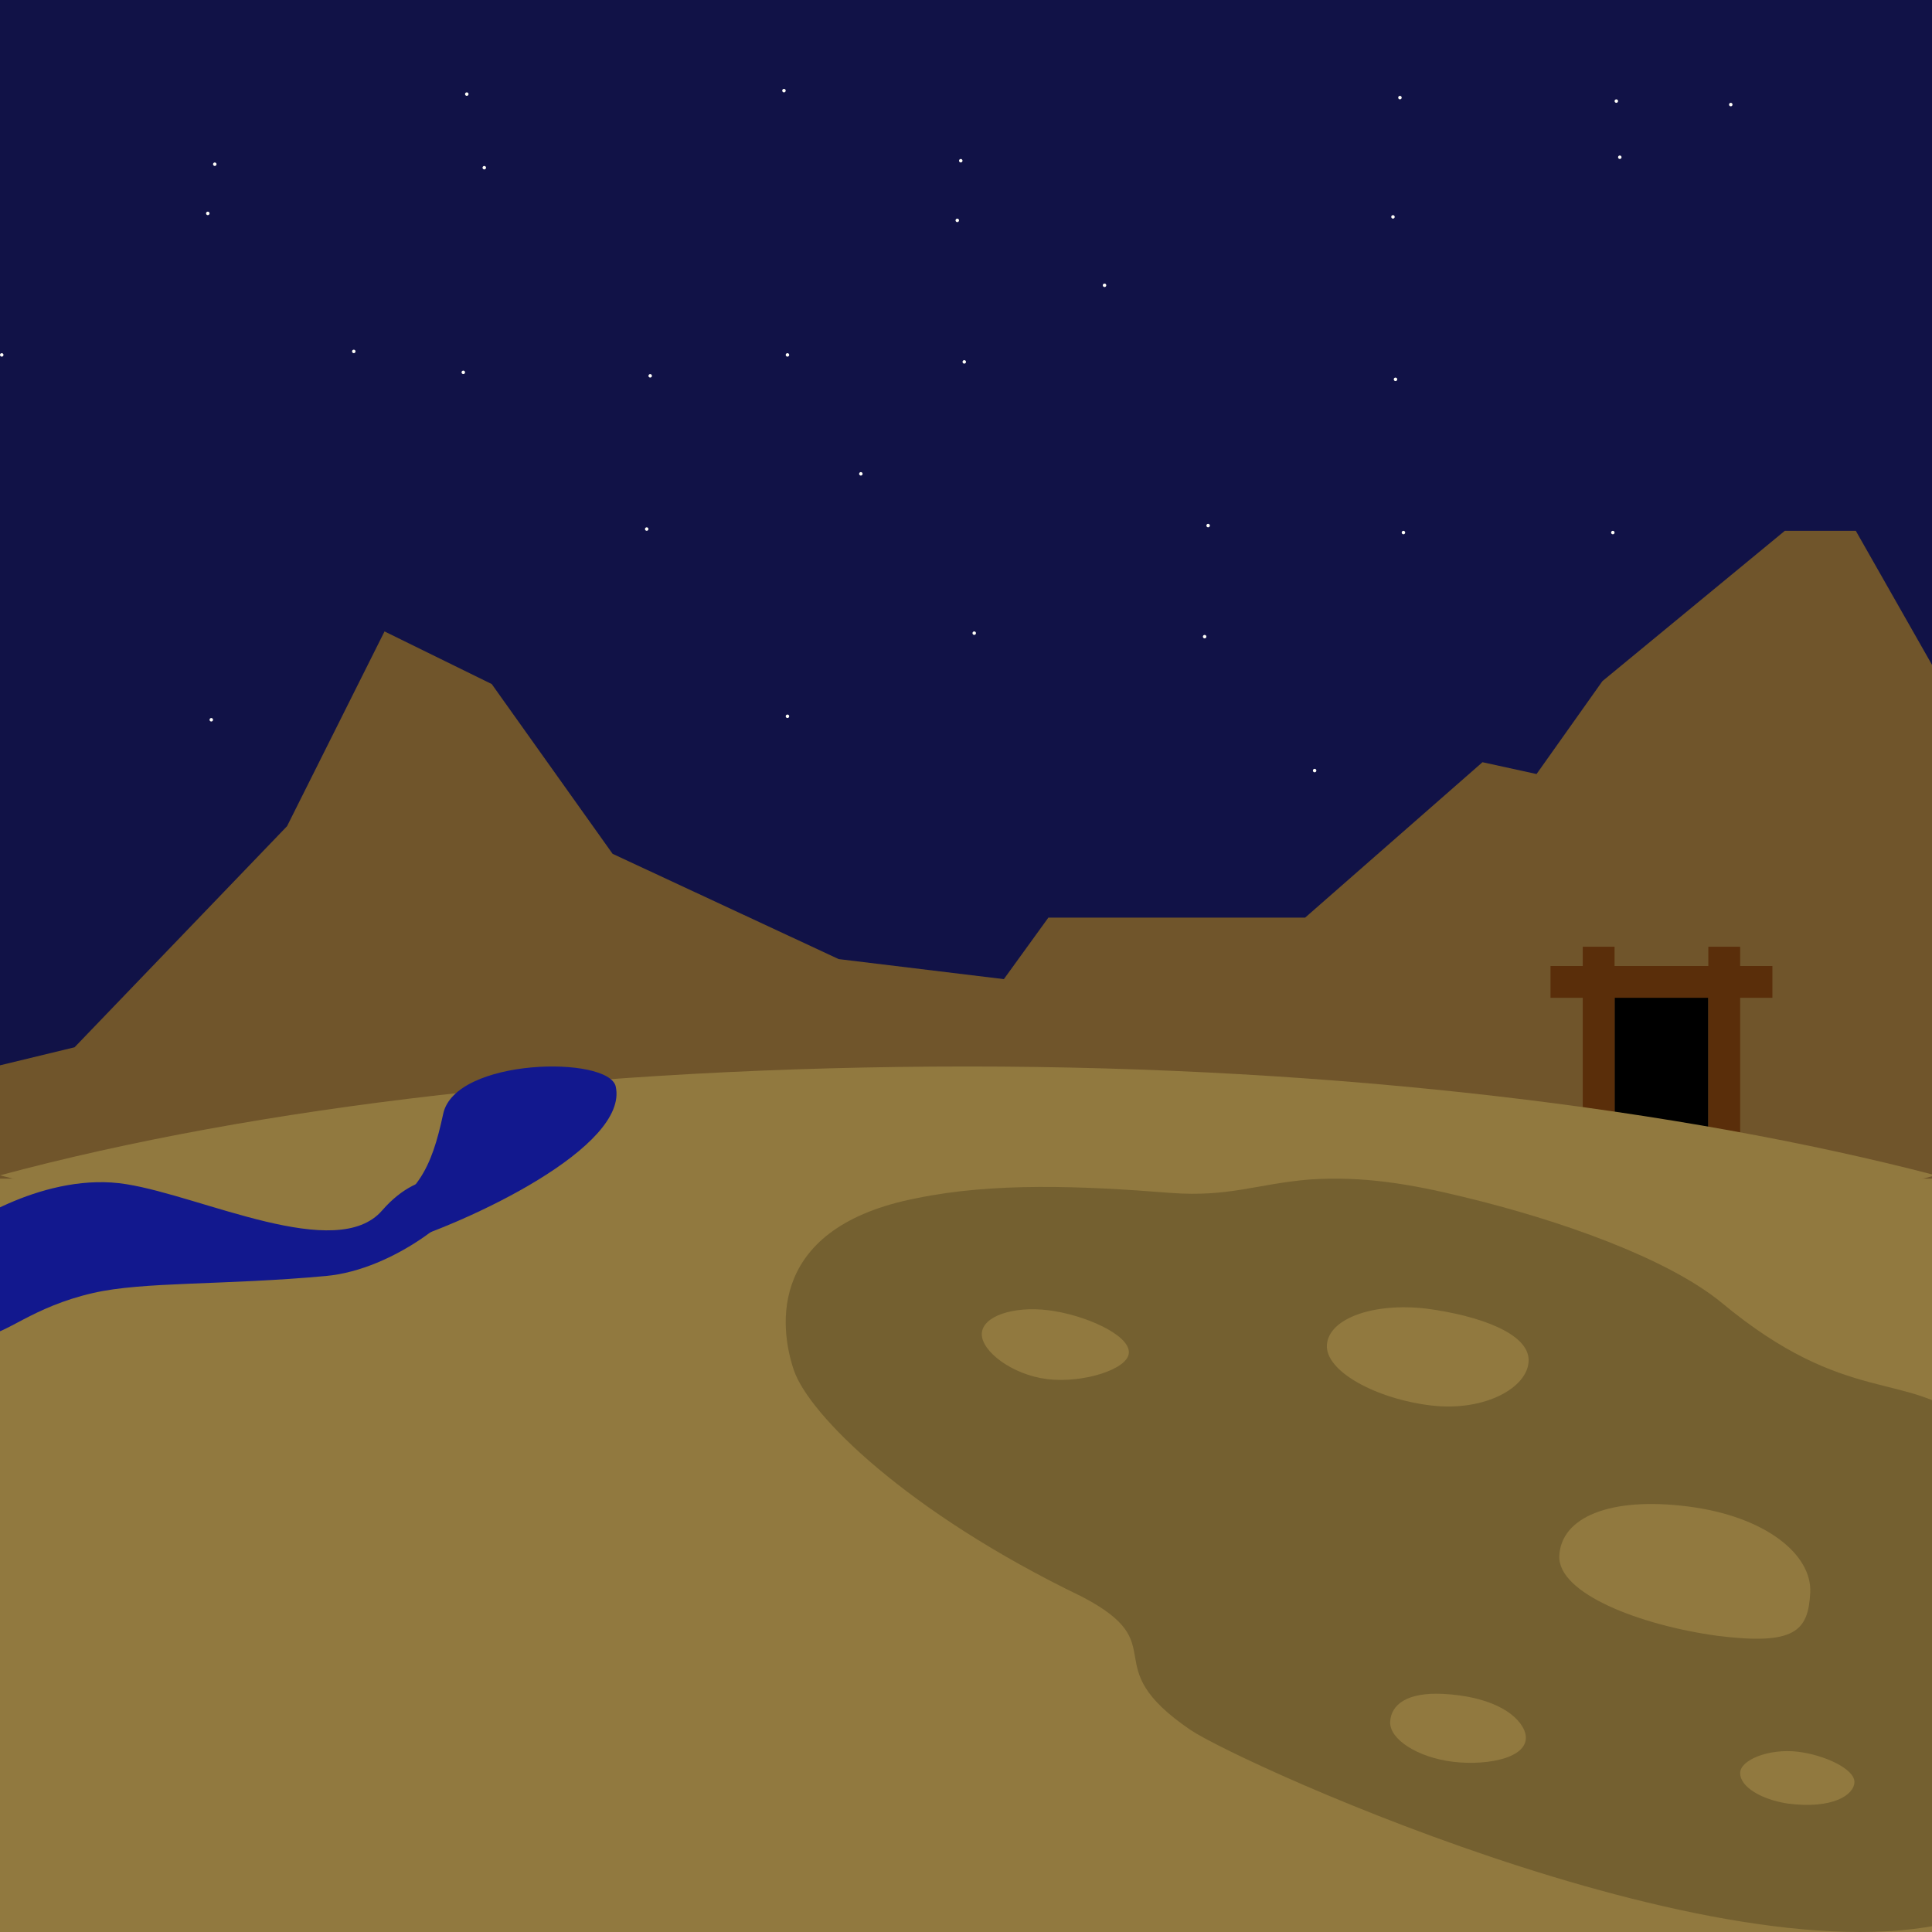
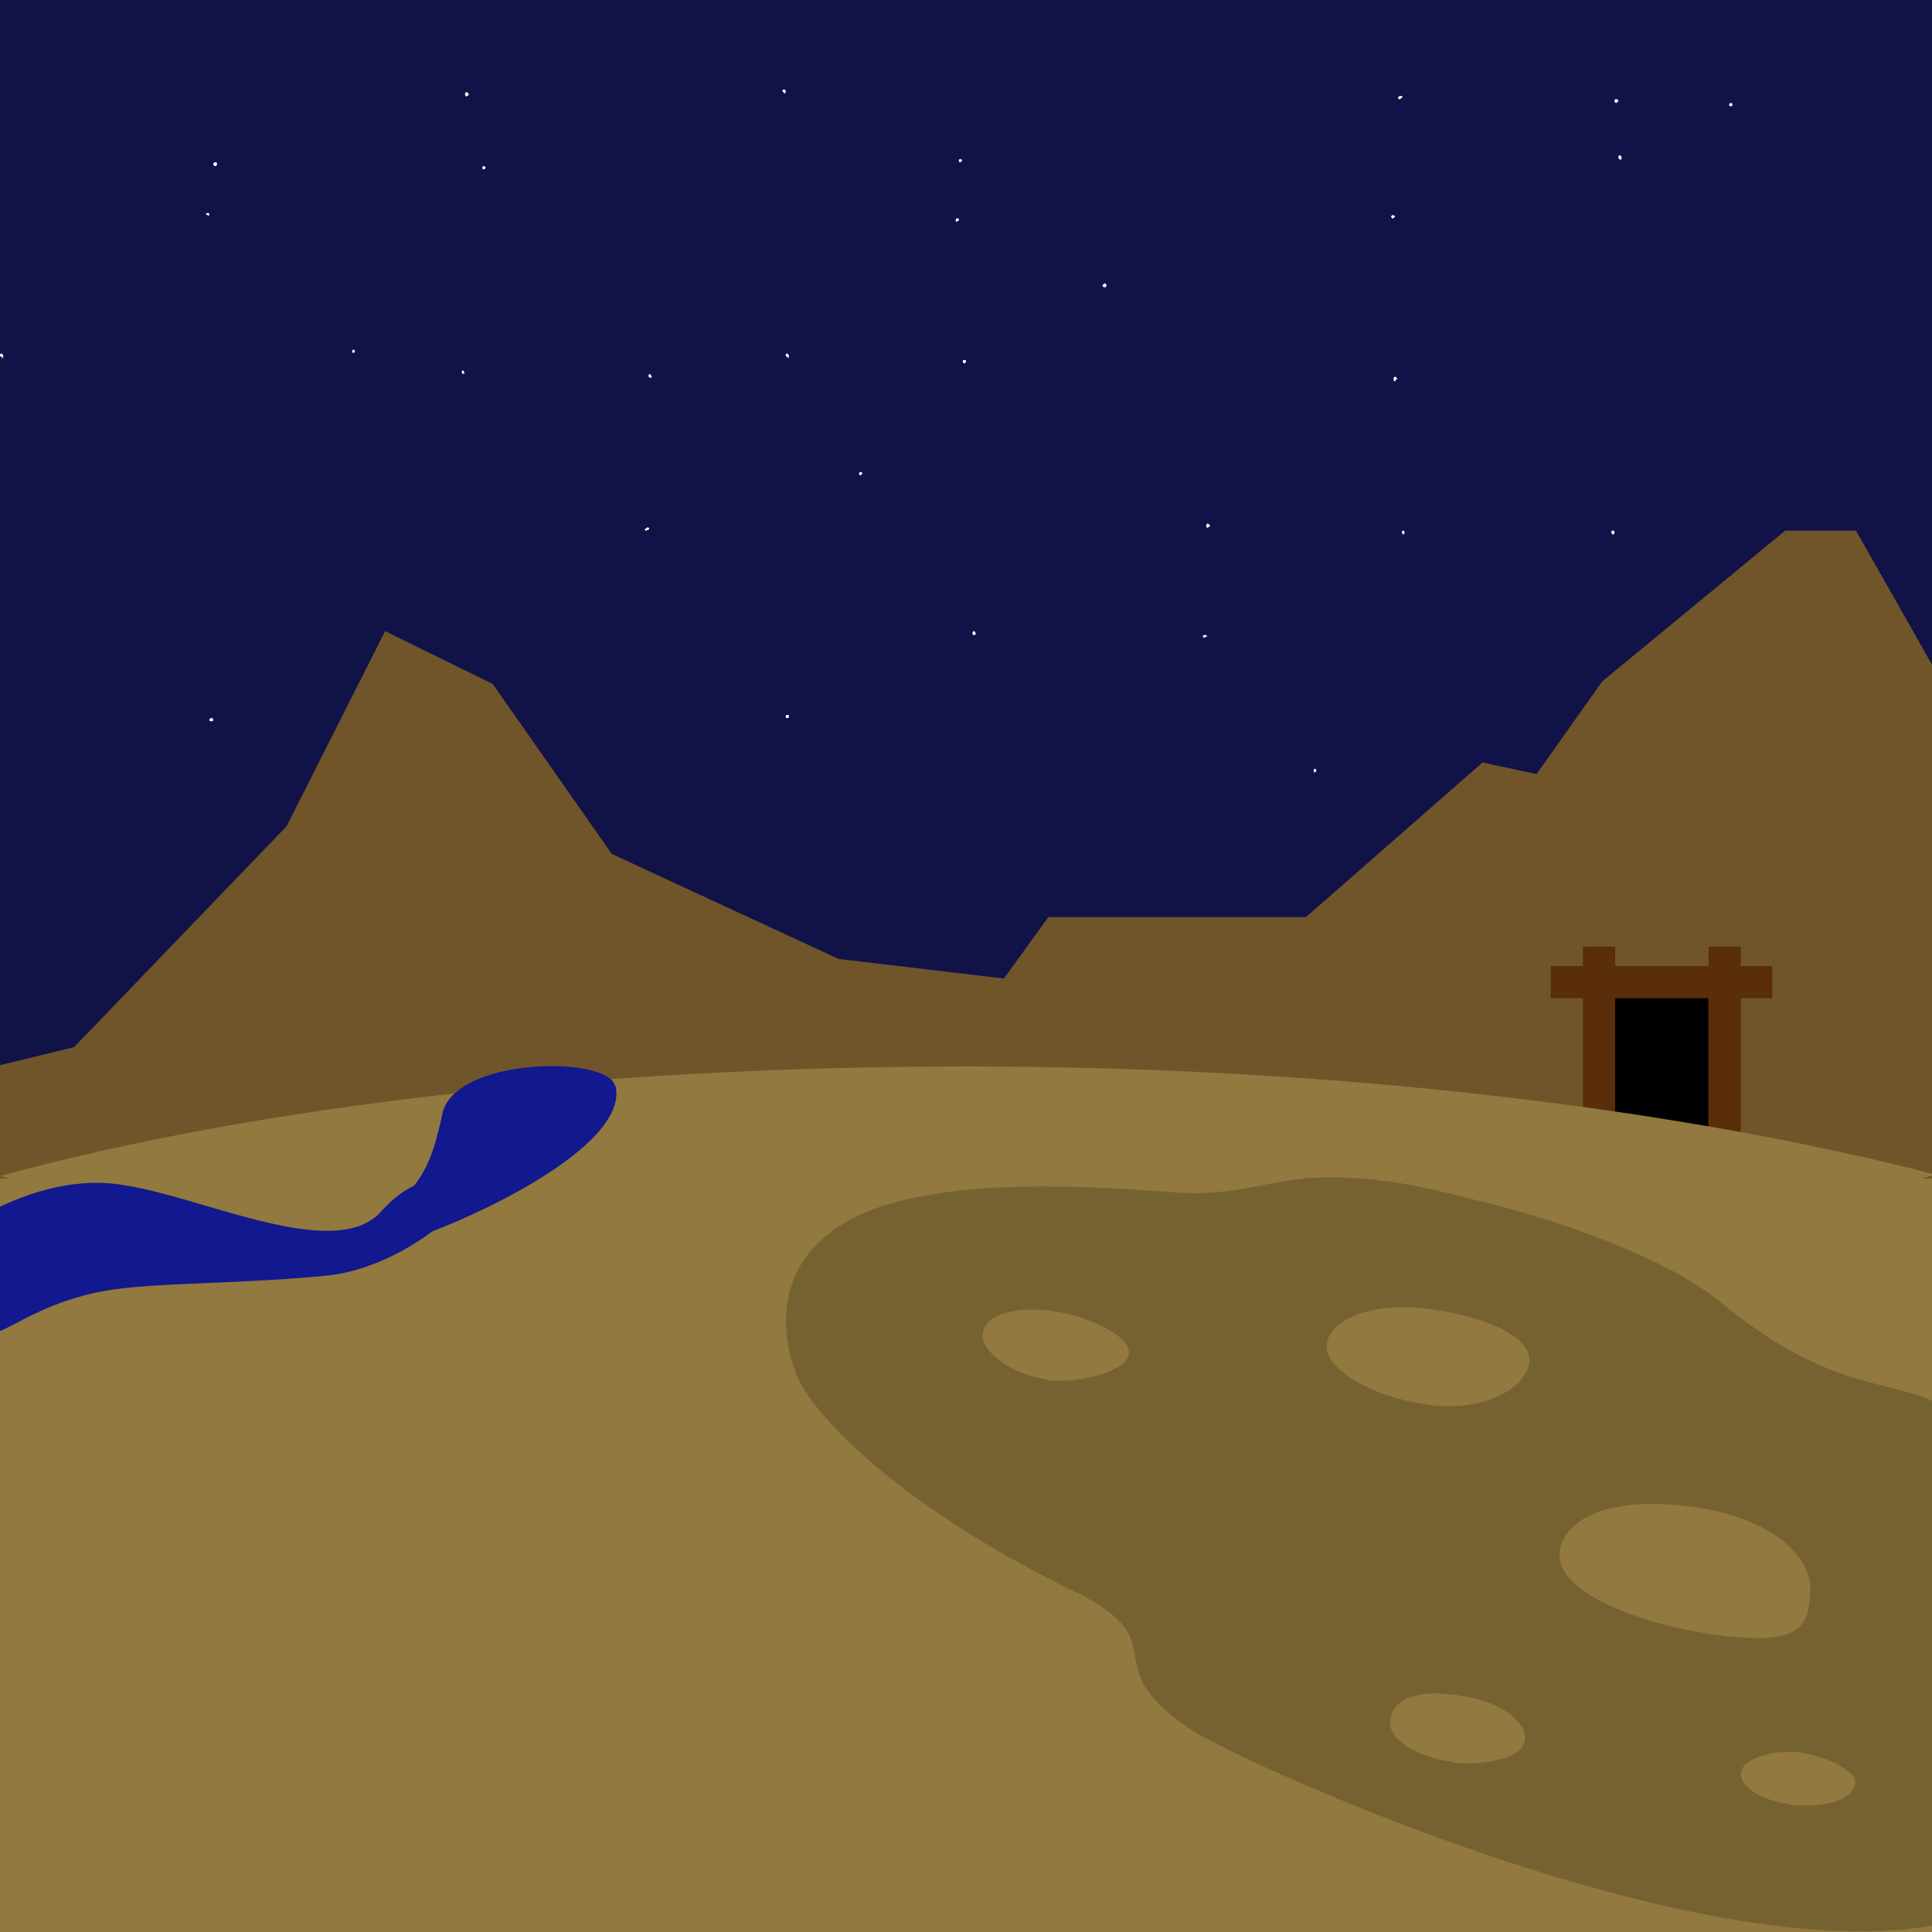
- <svg xmlns="http://www.w3.org/2000/svg" version="1.1" width="300" height="300" viewBox="0 0 300 300">
-   <rect x="0" y="0" width="300" height="300" fill="#111247" />
-   <g id="widget" transform="matrix(1,0,0,1,150,150)">
-     <path d="M-199.869,49.404 L-170.507,20.386 L-138.421,12.621 L-105.427,-21.71 L-90.292,-51.954 L-73.644,-43.78 L-54.877,-17.419 L-19.764,-1.071 L30.787,5.06 L71.349,17.321 L81.943,33.465 L100.71,49.404 Z" fill="#70552b" fill-opacity="1" />
-     <path d="M-63.535,49.404 L-44.65,28.159 L-1.634,12.421 L12.792,-7.513 L52.66,-7.513 L80.2,-31.644 L88.594,-29.808 L98.823,-44.234 L127.15,-67.578 L138.167,-67.578 L153.38,-40.824 L160.461,-37.676 L181.182,2.192 L196.92,49.404 Z" fill="#70552b" fill-opacity="1" />
-     <path d="M-150,150 L-150,33.018 L150.579,33.018 L150.579,150 L-150,150 Z" fill="#91793f" fill-opacity="1" />
-     <path d="M115.271,33.018 L100.71,33.018 L100.71,3.21 L115.271,3.21 L115.271,33.018 Z" fill="#000000" fill-opacity="1" />
-     <path d="M95.772,39.218 L100.71,39.218 L100.71,-2.99 L95.772,-2.99 L95.772,39.218 Z" fill="#5a2e0a" fill-opacity="1" />
-     <path d="M115.271,39.218 L120.209,39.218 L120.209,-2.99 L115.271,-2.99 L115.271,39.218 Z" fill="#5a2e0a" fill-opacity="1" />
-     <path d="M90.763,1.95399e-14 L90.763,4.938 L125.218,4.938 L125.218,3.28626e-14 L90.763,1.95399e-14 Z" fill="#5a2e0a" fill-opacity="1" />
-     <path d="M0.29,15.604 C-57.887,15.604 -110.177,21.804 -150,32.504 C-110.523,42.804 -57.541,49.404 0.29,49.404 C58.12,49.404 110.756,43.104 150.579,32.504 C111.102,22.204 57.774,15.604 0.29,15.604 Z" fill="#91793f" fill-opacity="1" />
-     <path d="M-157.006,41.864 C-159.125,44.329 -155.874,57.156 -152.251,57.264 C-149.293,57.383 -145.076,52.952 -135.524,50.772 C-127.697,48.975 -115.32,49.599 -99.378,48.134 C-88.642,47.146 -77.879,37.97 -77.789,35.422 C-77.715,32.818 -84.409,30.778 -90.662,37.957 C-97.715,46.11 -118.529,35.776 -130.357,33.885 C-142.731,31.845 -155.568,40.213 -157.006,41.864 Z" fill="#12188e" fill-opacity="1" />
-     <path d="M-54.388,18.717 C-52.334,28.002 -76.849,39.767 -89.437,43.498 C-94.001,44.86 -98.004,42.627 -93.067,39.916 C-85.127,35.555 -83.051,31.648 -81.178,22.946 C-79.305,14.244 -55.49,13.875 -54.388,18.717 Z" fill="#12188e" fill-opacity="1" />
-     <path d="M21.512,-105.429 C21.362,-105.429 21.241,-105.55 21.241,-105.699 C21.241,-105.849 21.362,-105.97 21.512,-105.97 C21.661,-105.97 21.782,-105.849 21.782,-105.699 C21.782,-105.55 21.661,-105.429 21.512,-105.429 Z" fill="#fefdf8" fill-opacity="1" />
-     <path d="M-49.579,-67.578 C-49.729,-67.578 -49.85,-67.699 -49.85,-67.848 C-49.85,-67.998 -49.729,-68.119 -49.579,-68.119 C-49.43,-68.119 -49.309,-67.998 -49.309,-67.848 C-49.309,-67.699 -49.43,-67.578 -49.579,-67.578 Z" fill="#fefdf8" fill-opacity="1" />
-     <path d="M67.924,-67.036 C67.775,-67.036 67.654,-67.157 67.654,-67.307 C67.654,-67.456 67.775,-67.578 67.924,-67.578 C68.074,-67.578 68.195,-67.456 68.195,-67.307 C68.195,-67.157 68.074,-67.036 67.924,-67.036 Z" fill="#fefdf8" fill-opacity="1" />
-     <path d="M37.598,-68.119 C37.448,-68.119 37.327,-68.24 37.327,-68.39 C37.327,-68.539 37.448,-68.66 37.598,-68.66 C37.747,-68.66 37.868,-68.539 37.868,-68.39 C37.868,-68.24 37.747,-68.119 37.598,-68.119 Z" fill="#fefdf8" fill-opacity="1" />
-     <path d="M1.278,-51.413 C1.128,-51.413 1.007,-51.534 1.007,-51.683 C1.007,-51.833 1.128,-51.954 1.278,-51.954 C1.427,-51.954 1.548,-51.833 1.548,-51.683 C1.548,-51.534 1.427,-51.413 1.278,-51.413 Z" fill="#fefdf8" fill-opacity="1" />
-     <path d="M-78.059,-91.911 C-78.208,-91.911 -78.33,-92.032 -78.33,-92.182 C-78.33,-92.331 -78.208,-92.453 -78.059,-92.453 C-77.909,-92.453 -77.788,-92.331 -77.788,-92.182 C-77.788,-92.032 -77.909,-91.911 -78.059,-91.911 Z" fill="#fefdf8" fill-opacity="1" />
-     <path d="M-117.733,-116.594 C-117.883,-116.594 -118.004,-116.715 -118.004,-116.864 C-118.004,-117.014 -117.883,-117.135 -117.733,-117.135 C-117.584,-117.135 -117.462,-117.014 -117.462,-116.864 C-117.462,-116.715 -117.584,-116.594 -117.733,-116.594 Z" fill="#fefdf8" fill-opacity="1" />
-     <path d="M100.981,-134.034 C100.831,-134.034 100.71,-134.155 100.71,-134.304 C100.71,-134.454 100.831,-134.575 100.981,-134.575 C101.131,-134.575 101.252,-134.454 101.252,-134.304 C101.252,-134.155 101.131,-134.034 100.981,-134.034 Z" fill="#fefdf8" fill-opacity="1" />
-     <path d="M-117.192,-37.964 C-117.341,-37.964 -117.462,-38.086 -117.462,-38.235 C-117.462,-38.385 -117.341,-38.506 -117.192,-38.506 C-117.042,-38.506 -116.921,-38.385 -116.921,-38.235 C-116.921,-38.086 -117.042,-37.964 -117.192,-37.964 Z" fill="#fefdf8" fill-opacity="1" />
-     <path d="M37.056,-50.871 C36.907,-50.871 36.785,-50.992 36.785,-51.142 C36.785,-51.291 36.907,-51.413 37.056,-51.413 C37.206,-51.413 37.327,-51.291 37.327,-51.142 C37.327,-50.992 37.206,-50.871 37.056,-50.871 Z" fill="#fefdf8" fill-opacity="1" />
-     <path d="M-0.271,-93.535 C-0.42,-93.535 -0.541,-93.657 -0.541,-93.806 C-0.541,-93.956 -0.42,-94.077 -0.271,-94.077 C-0.121,-94.077 1.67592e-14,-93.956 1.67019e-14,-93.806 C1.66447e-14,-93.657 -0.121,-93.535 -0.271,-93.535 Z" fill="#fefdf8" fill-opacity="1" />
-     <path d="M100.44,-67.036 C100.29,-67.036 100.169,-67.157 100.169,-67.307 C100.169,-67.456 100.29,-67.578 100.44,-67.578 C100.589,-67.578 100.71,-67.456 100.71,-67.307 C100.71,-67.157 100.589,-67.036 100.44,-67.036 Z" fill="#fefdf8" fill-opacity="1" />
-     <path d="M101.522,-125.314 C101.373,-125.314 101.252,-125.435 101.252,-125.584 C101.252,-125.734 101.373,-125.855 101.522,-125.855 C101.672,-125.855 101.793,-125.734 101.793,-125.584 C101.793,-125.435 101.672,-125.314 101.522,-125.314 Z" fill="#fefdf8" fill-opacity="1" />
-     <path d="M-16.325,-76.152 C-16.475,-76.152 -16.596,-76.274 -16.596,-76.423 C-16.596,-76.573 -16.475,-76.694 -16.325,-76.694 C-16.176,-76.694 -16.055,-76.573 -16.055,-76.423 C-16.055,-76.274 -16.176,-76.152 -16.325,-76.152 Z" fill="#fefdf8" fill-opacity="1" />
-     <path d="M67.383,-134.575 C67.233,-134.575 67.112,-134.696 67.112,-134.846 C67.112,-134.995 67.233,-135.117 67.383,-135.117 C67.532,-135.117 67.654,-134.995 67.654,-134.846 C67.654,-134.696 67.532,-134.575 67.383,-134.575 Z" fill="#fefdf8" fill-opacity="1" />
-     <path d="M-0.812,-124.772 C-0.962,-124.772 -1.083,-124.893 -1.083,-125.043 C-1.083,-125.192 -0.962,-125.314 -0.812,-125.314 C-0.663,-125.314 -0.541,-125.192 -0.541,-125.043 C-0.541,-124.893 -0.663,-124.772 -0.812,-124.772 Z" fill="#fefdf8" fill-opacity="1" />
-     <path d="M-77.517,-135.117 C-77.667,-135.117 -77.788,-135.238 -77.788,-135.387 C-77.788,-135.537 -77.667,-135.658 -77.517,-135.658 C-77.368,-135.658 -77.247,-135.537 -77.247,-135.387 C-77.247,-135.238 -77.368,-135.117 -77.517,-135.117 Z" fill="#fefdf8" fill-opacity="1" />
-     <path d="M-149.729,-94.618 C-149.879,-94.618 -150,-94.74 -150,-94.889 C-150,-95.039 -149.879,-95.16 -149.729,-95.16 C-149.58,-95.16 -149.459,-95.039 -149.459,-94.889 C-149.459,-94.74 -149.58,-94.618 -149.729,-94.618 Z" fill="#fefdf8" fill-opacity="1" />
-     <path d="M-116.65,-124.231 C-116.8,-124.231 -116.921,-124.352 -116.921,-124.501 C-116.921,-124.651 -116.8,-124.772 -116.65,-124.772 C-116.501,-124.772 -116.379,-124.651 -116.379,-124.501 C-116.379,-124.352 -116.501,-124.231 -116.65,-124.231 Z" fill="#fefdf8" fill-opacity="1" />
-     <path d="M-49.038,-91.37 C-49.187,-91.37 -49.309,-91.491 -49.309,-91.64 C-49.309,-91.79 -49.187,-91.911 -49.038,-91.911 C-48.888,-91.911 -48.767,-91.79 -48.767,-91.64 C-48.767,-91.491 -48.888,-91.37 -49.038,-91.37 Z" fill="#fefdf8" fill-opacity="1" />
-     <path d="M66.3,-116.052 C66.15,-116.052 66.029,-116.173 66.029,-116.323 C66.029,-116.472 66.15,-116.594 66.3,-116.594 C66.45,-116.594 66.571,-116.472 66.571,-116.323 C66.571,-116.173 66.45,-116.052 66.3,-116.052 Z" fill="#fefdf8" fill-opacity="1" />
-     <path d="M-28.266,-135.658 C-28.416,-135.658 -28.537,-135.779 -28.537,-135.929 C-28.537,-136.078 -28.416,-136.2 -28.266,-136.2 C-28.116,-136.2 -27.995,-136.078 -27.995,-135.929 C-27.995,-135.779 -28.116,-135.658 -28.266,-135.658 Z" fill="#fefdf8" fill-opacity="1" />
-     <path d="M118.755,-133.492 C118.605,-133.492 118.484,-133.613 118.484,-133.763 C118.484,-133.913 118.605,-134.034 118.755,-134.034 C118.904,-134.034 119.025,-133.913 119.025,-133.763 C119.025,-133.613 118.904,-133.492 118.755,-133.492 Z" fill="#fefdf8" fill-opacity="1" />
-     <path d="M-27.724,-38.506 C-27.874,-38.506 -27.995,-38.627 -27.995,-38.777 C-27.995,-38.926 -27.874,-39.047 -27.724,-39.047 C-27.575,-39.047 -27.454,-38.926 -27.454,-38.777 C-27.454,-38.627 -27.575,-38.506 -27.724,-38.506 Z" fill="#fefdf8" fill-opacity="1" />
-     <path d="M-95.065,-95.16 C-95.214,-95.16 -95.335,-95.281 -95.335,-95.431 C-95.335,-95.58 -95.214,-95.701 -95.065,-95.701 C-94.915,-95.701 -94.794,-95.58 -94.794,-95.431 C-94.794,-95.281 -94.915,-95.16 -95.065,-95.16 Z" fill="#fefdf8" fill-opacity="1" />
-     <path d="M-1.354,-115.511 C-1.503,-115.511 -1.624,-115.632 -1.624,-115.781 C-1.624,-115.931 -1.503,-116.052 -1.354,-116.052 C-1.204,-116.052 -1.083,-115.931 -1.083,-115.781 C-1.083,-115.632 -1.204,-115.511 -1.354,-115.511 Z" fill="#fefdf8" fill-opacity="1" />
-     <path d="M66.692,-90.828 C66.543,-90.828 66.422,-90.949 66.422,-91.099 C66.422,-91.248 66.543,-91.37 66.692,-91.37 C66.842,-91.37 66.963,-91.248 66.963,-91.099 C66.963,-90.949 66.842,-90.828 66.692,-90.828 Z" fill="#fefdf8" fill-opacity="1" />
-     <path d="M-27.724,-94.618 C-27.874,-94.618 -27.995,-94.74 -27.995,-94.889 C-27.995,-95.039 -27.874,-95.16 -27.724,-95.16 C-27.575,-95.16 -27.454,-95.039 -27.454,-94.889 C-27.454,-94.74 -27.575,-94.618 -27.724,-94.618 Z" fill="#fefdf8" fill-opacity="1" />
-     <path d="M-74.801,-123.689 C-74.951,-123.689 -75.072,-123.81 -75.072,-123.96 C-75.072,-124.11 -74.951,-124.231 -74.801,-124.231 C-74.651,-124.231 -74.53,-124.11 -74.53,-123.96 C-74.53,-123.81 -74.651,-123.689 -74.801,-123.689 Z" fill="#fefdf8" fill-opacity="1" />
-     <path d="M54.134,-30.077 C53.984,-30.077 53.863,-30.198 53.863,-30.347 C53.863,-30.497 53.984,-30.618 54.134,-30.618 C54.283,-30.618 54.404,-30.497 54.404,-30.347 C54.404,-30.198 54.283,-30.077 54.134,-30.077 Z" fill="#fefdf8" fill-opacity="1" />
-     <path d="M168.097,104.984 C176.331,102.405 182.37,99.5 178.023,92.885 C175.282,88.678 169.678,84.862 165.486,80.983 C161.764,77.717 159.767,74.164 155.77,70.857 C146.034,62.763 136.778,68.448 117.305,52.26 C108.802,45.3 92.007,39.416 77.387,35.891 C68.998,33.833 61.609,32.602 53.396,33.148 C45.163,33.827 40.927,35.913 31.773,35.234 C17.916,34.129 4.254,33.596 -7.607,36.044 C-30.701,40.491 -29.065,55.933 -26.718,62.795 C-24.37,69.657 -9.228,84.795 17.99,97.924 C32.569,105.514 19.806,108.371 34.834,118.607 C42.475,123.811 123.367,160.777 157.954,146.907 C170.777,141.751 175.095,133.435 173.651,124.264 C172.557,118.402 171.64,111.345 168.097,104.984 Z M12.623,64.15 C7.115,63.469 2.335,59.775 2.454,57.078 C2.573,54.382 7.299,52.775 12.806,53.456 C18.314,54.137 25.427,57.228 25.288,60.057 C25.188,62.621 18.13,64.831 12.623,64.15 Z M56.044,58.782 C56.361,54.758 63.184,52.242 71.455,53.197 C79.707,54.285 87.428,57.058 87.366,61.256 C87.305,65.454 80.579,69.206 72.308,68.251 C63.762,67.255 55.708,62.94 56.044,58.782 Z M75.603,123.566 C70.095,122.885 65.745,120.069 65.865,117.373 C65.984,114.676 68.514,112.744 74.081,113.027 C81.039,113.38 85.448,115.798 86.7,118.698 C88.325,122.875 81.11,124.247 75.603,123.566 Z M92.129,91.547 C92.447,85.623 99.937,82.391 112.049,83.916 C124.162,85.44 131.411,91.401 131.093,97.325 C130.776,103.249 128.755,105.528 116.642,104.003 C104.824,102.386 91.811,97.471 92.129,91.547 Z M127.641,130.062 C123.525,129.451 120.175,127.462 120.215,125.297 C120.236,123.264 124.707,121.484 129.117,122.002 C133.252,122.48 137.975,124.673 137.954,126.706 C137.933,128.738 134.521,130.946 127.641,130.062 Z" fill="#4e401c" fill-opacity="0.428" />
-   </g>
+ <svg xmlns="http://www.w3.org/2000/svg" width="300" height="300">
+   <path fill="#111247" d="M0 0h300v300H0z" />
+   <path d="M-50 199.4l29.5-29 32-7.8 33-34.3L59.8 98l16.7 8.2L95 132.6l35.2 16.3 50.6 6 40.5 12.3 10.6 16.2 18.7 16z" fill="#70552b" />
+   <path d="M86.5 199.4l18.8-21.2 43-15.8 14.5-20h40l27.4-24 8.4 1.8 10.2-14.4 28.4-23.4h11l15.2 26.8 7 3 20.8 40 15.7 47.2z" fill="#70552b" />
+   <path d="M0 300V183h300.6v117H0z" fill="#91793f" />
+   <path d="M265.3 183h-14.6v-29.8h14.6V183z" />
+   <path d="M245.8 189.2h5V147h-5v42.2zM265.3 189.2h5V147h-5v42.2z" fill="#5a2e0a" />
+   <path d="M240.8 150v5h34.4v-5h-34.4z" fill="#5a2e0a" />
+   <path d="M150.3 165.6c-58.2 0-110.5 6.2-150.3 17 39.5 10.2 92.5 16.8 150.3 16.8 57.8 0 110.5-6.3 150.3-17-39.5-10.2-92.8-16.8-150.3-16.8z" fill="#91793f" />
+   <path d="M-7 192c-2 2.3 1 15.2 4.7 15.3 3 0 7.2-4.3 16.8-6.5 7.8-1.8 20.2-1.2 36-2.7 11-1 21.6-10 21.7-12.6 0-2.6-6.6-4.6-13 2.6-7 8-27.7-2.2-39.6-4C7.3 181.7-5.6 190-7 192z" fill="#12188e" />
+   <path d="M95.6 168.7c2 9.3-22.4 21-35 24.8-4.6 1.4-8.6-1-3.7-3.6 8-4.4 10-8.4 11.8-17 2-8.8 25.7-9 26.8-4.3z" fill="#12188e" />
+   <path d="M171.5 44.6s-.3 0-.3-.3l.3-.3c.2 0 .3.2.3.3 0 .2 0 .3-.3.3zM100.4 82.4s-.3 0-.3-.2l.4-.3c.2 0 .3 0 .3.2 0 0 0 .2-.3.2zM218 83c-.2 0-.3-.2-.3-.3 0-.2 0-.3.2-.3 0 0 .2 0 .2.3 0 0 0 .3-.3.3zM187.6 82c-.2 0-.3-.2-.3-.4 0 0 0-.3.3-.3l.3.3c0 .2-.3.3-.4.3zM151.3 98.6c-.2 0-.3 0-.3-.3 0 0 0-.3.3-.3l.2.3c0 .2 0 .3-.2.3zM72 58c-.2 0-.3 0-.3-.2 0 0 0-.3.2-.3l.2.3c0 .2 0 .3-.3.3zM32.3 33.4c-.2 0-.3 0-.3-.3h.5c0 .3 0 .4-.2.4zM251 16c-.2 0-.3-.2-.3-.3 0-.2 0-.3.3-.3 0 0 .3 0 .3.3l-.3.3zM32.8 112s-.3 0-.3-.2.2-.3.3-.3c.2 0 .3 0 .3.3 0 0 0 .2-.2.2zM187 99h-.2c0-.3 0-.4.3-.4.2 0 .3 0 .3.3h-.2zM149.7 56.5l-.2-.3c0-.2 0-.3.2-.3s.3 0 .3.2c0 0 0 .3-.3.3zM250.4 83l-.2-.3c0-.2 0-.3.2-.3s.3 0 .3.3c0 0 0 .3-.3.3zM251.5 24.7s-.2 0-.2-.3c0 0 0-.3.2-.3s.3.3.3.4c0 .2 0 .3-.3.3zM133.7 73.8c-.2 0-.3 0-.3-.2s0-.3.3-.3c0 0 .2 0 .2.3l-.3.2zM217.4 15.4c-.2 0-.3 0-.3-.2s.2-.3.4-.3c0 0 .3 0 .3.2l-.3.2zM149.2 25.2c-.2 0-.3 0-.3-.2s0-.3.2-.3c0 0 .3 0 .3.3l-.3.2zM72.5 15c-.2 0-.3-.2-.3-.4 0 0 0-.3.3-.3l.3.3c0 .2-.2.3-.3.3zM.3 55.4c-.2 0-.3 0-.3-.3 0 0 0-.2.3-.2l.2.3c0 .3 0 .4-.2.4zM33.3 25.8l-.2-.3c0-.2.2-.3.3-.3.2 0 .3 0 .3.3 0 0 0 .3-.3.3zM101 58.6c-.2 0-.3 0-.3-.2s0-.3.3-.3l.2.4s0 .2-.2.2zM216.3 34l-.3-.3c0-.2.2-.3.3-.3 0 0 .3 0 .3.3l-.3.2zM121.7 14.3s-.2 0-.2-.2c0 0 0-.2.2-.2s.3 0 .3.3c0 .2 0 .3-.3.3zM268.8 16.5c-.2 0-.3 0-.3-.3 0 0 0-.2.3-.2 0 0 .2 0 .2.2s0 .3-.2.3zM122.3 111.5c-.2 0-.3 0-.3-.3 0 0 0-.2.3-.2 0 0 .2 0 .2.2s0 .3-.2.3zM55 54.8c-.2 0-.3 0-.3-.2s0-.3.2-.3c0 0 .2 0 .2.3 0 0 0 .2-.3.2zM148.6 34.5s-.2 0-.2-.3c0 0 0-.3.2-.3s.3 0 .3.2-.2.3-.4.3zM216.7 59.2c-.2 0-.3 0-.3-.3 0-.2 0-.4.3-.4l.3.3-.3.2zM122.3 55.4c-.2 0-.3 0-.3-.3 0 0 0-.2.3-.2l.2.3c0 .3 0 .4-.2.4zM75.2 26.3c-.2 0-.3 0-.3-.3 0 0 0-.2.2-.2 0 0 .3 0 .3.2s-.2.3-.3.3zM204 120v-.3-.3c.3 0 .4 0 .4.3 0 0 0 .2-.3.2z" fill="#fefdf8" />
+   <path d="M318 255c8.3-2.6 14.4-5.5 10-12-2.7-4.3-8.3-8-12.5-12-3.7-3.3-5.7-6.8-9.7-10-9.8-8.2-19-2.6-38.5-18.7-8.5-7-25.3-13-40-16.4-8.3-2.2-15.7-3.4-24-3-8 .8-12.4 3-21.5 2.2-14-1-27.5-1.6-39.4.8-23 4.5-21.5 20-19 26.8 2.2 7 17.4 22 44.6 35 14.6 7.7 1.8 10.6 16.8 20.8 7.7 5.2 88.6 42.2 123.2 28.3 12.8-5.2 17-13.6 15.7-22.7-1-6-2-13-5.6-19.3zm-155.4-40.8c-5.5-.7-10.3-4.4-10-7 0-2.8 4.7-4.4 10.2-3.7 5.5.6 12.6 3.7 12.5 6.6 0 2.6-7.2 4.8-12.7 4.2zm43.4-5.4c.4-4 7.2-6.6 15.5-5.6 8.2 1 16 4 16 8-.2 4.3-7 8-15.2 7-8.5-1-16.6-5.3-16.3-9.4zm19.6 64.8c-5.5-.7-10-3.5-9.7-6.2 0-2.7 2.5-4.7 8-4.4 7 .4 11.4 2.8 12.7 5.7 1.6 4.2-5.6 5.5-11 5zm16.5-32c.4-6 8-9.2 20-7.7 12.2 1.4 19.4 7.4 19 13.3-.2 6-2.2 8.2-14.4 6.7-11.8-1.6-24.8-6.5-24.5-12.5zm35.6 38.5c-4-.5-7.4-2.5-7.4-4.7 0-2 4.5-3.8 9-3.3 4 .5 8.8 2.7 8.8 4.7s-3.5 4.2-10.4 3.4z" fill="#4e401c" fill-opacity=".4" />
</svg>
